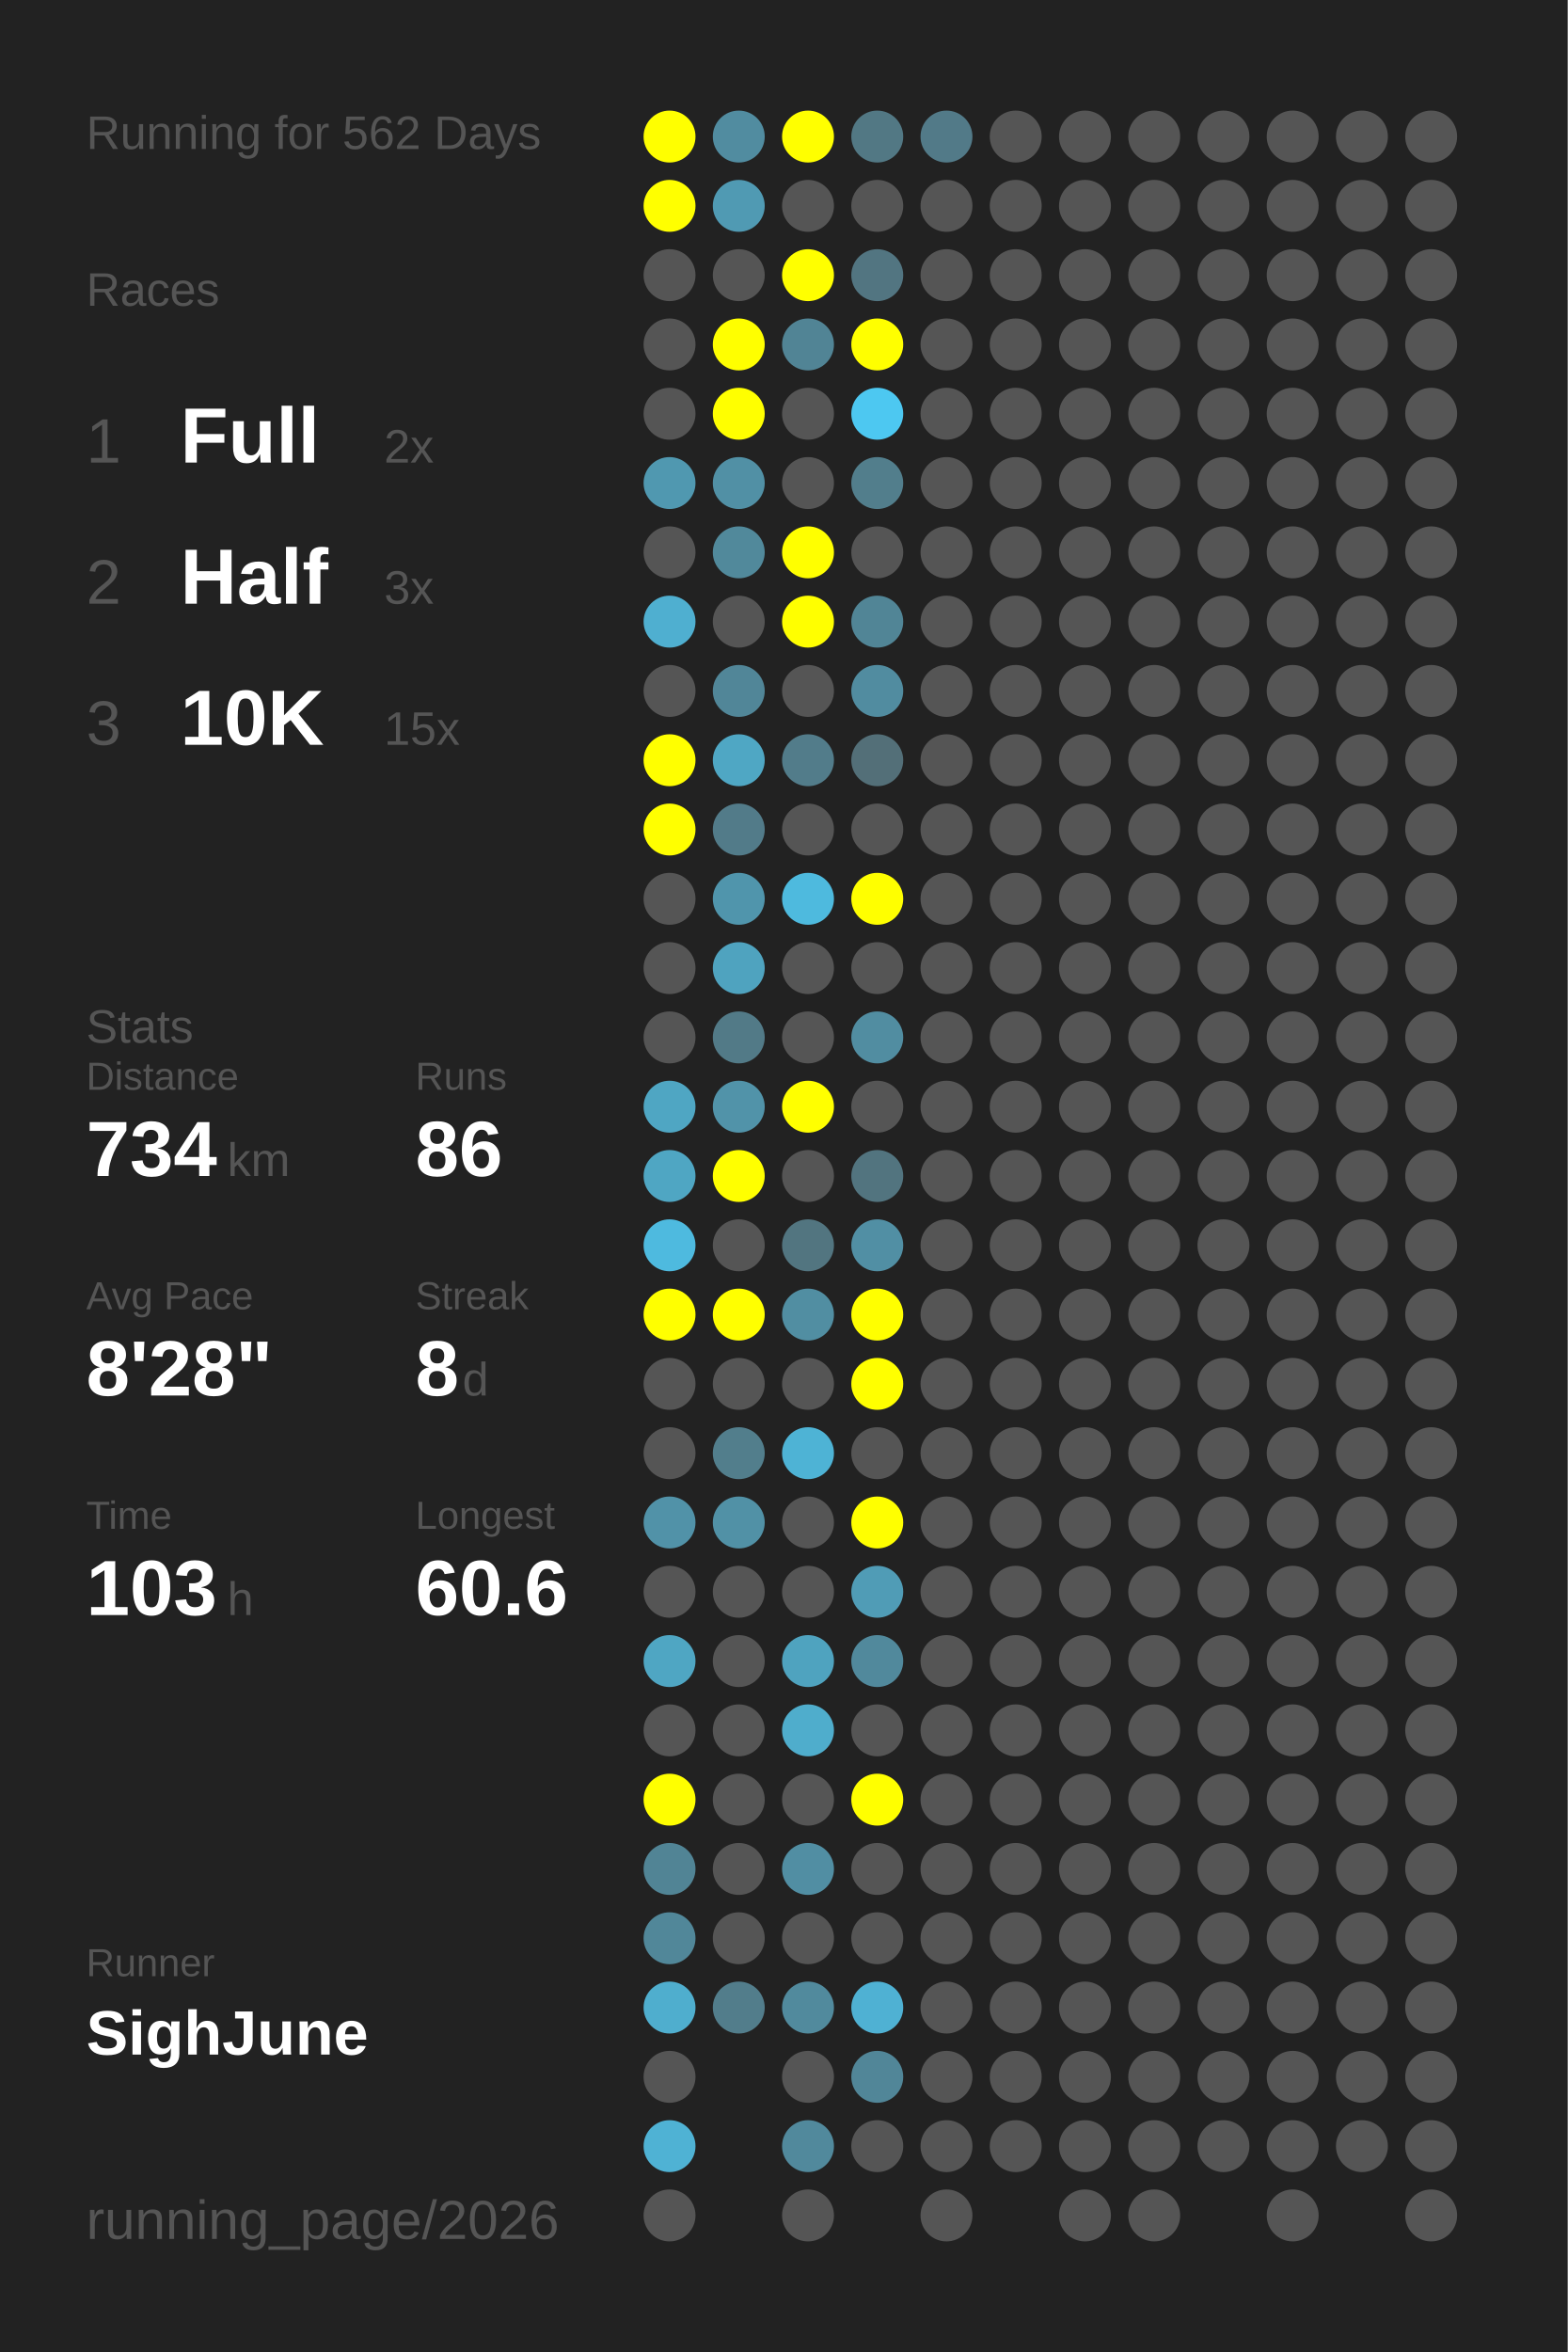
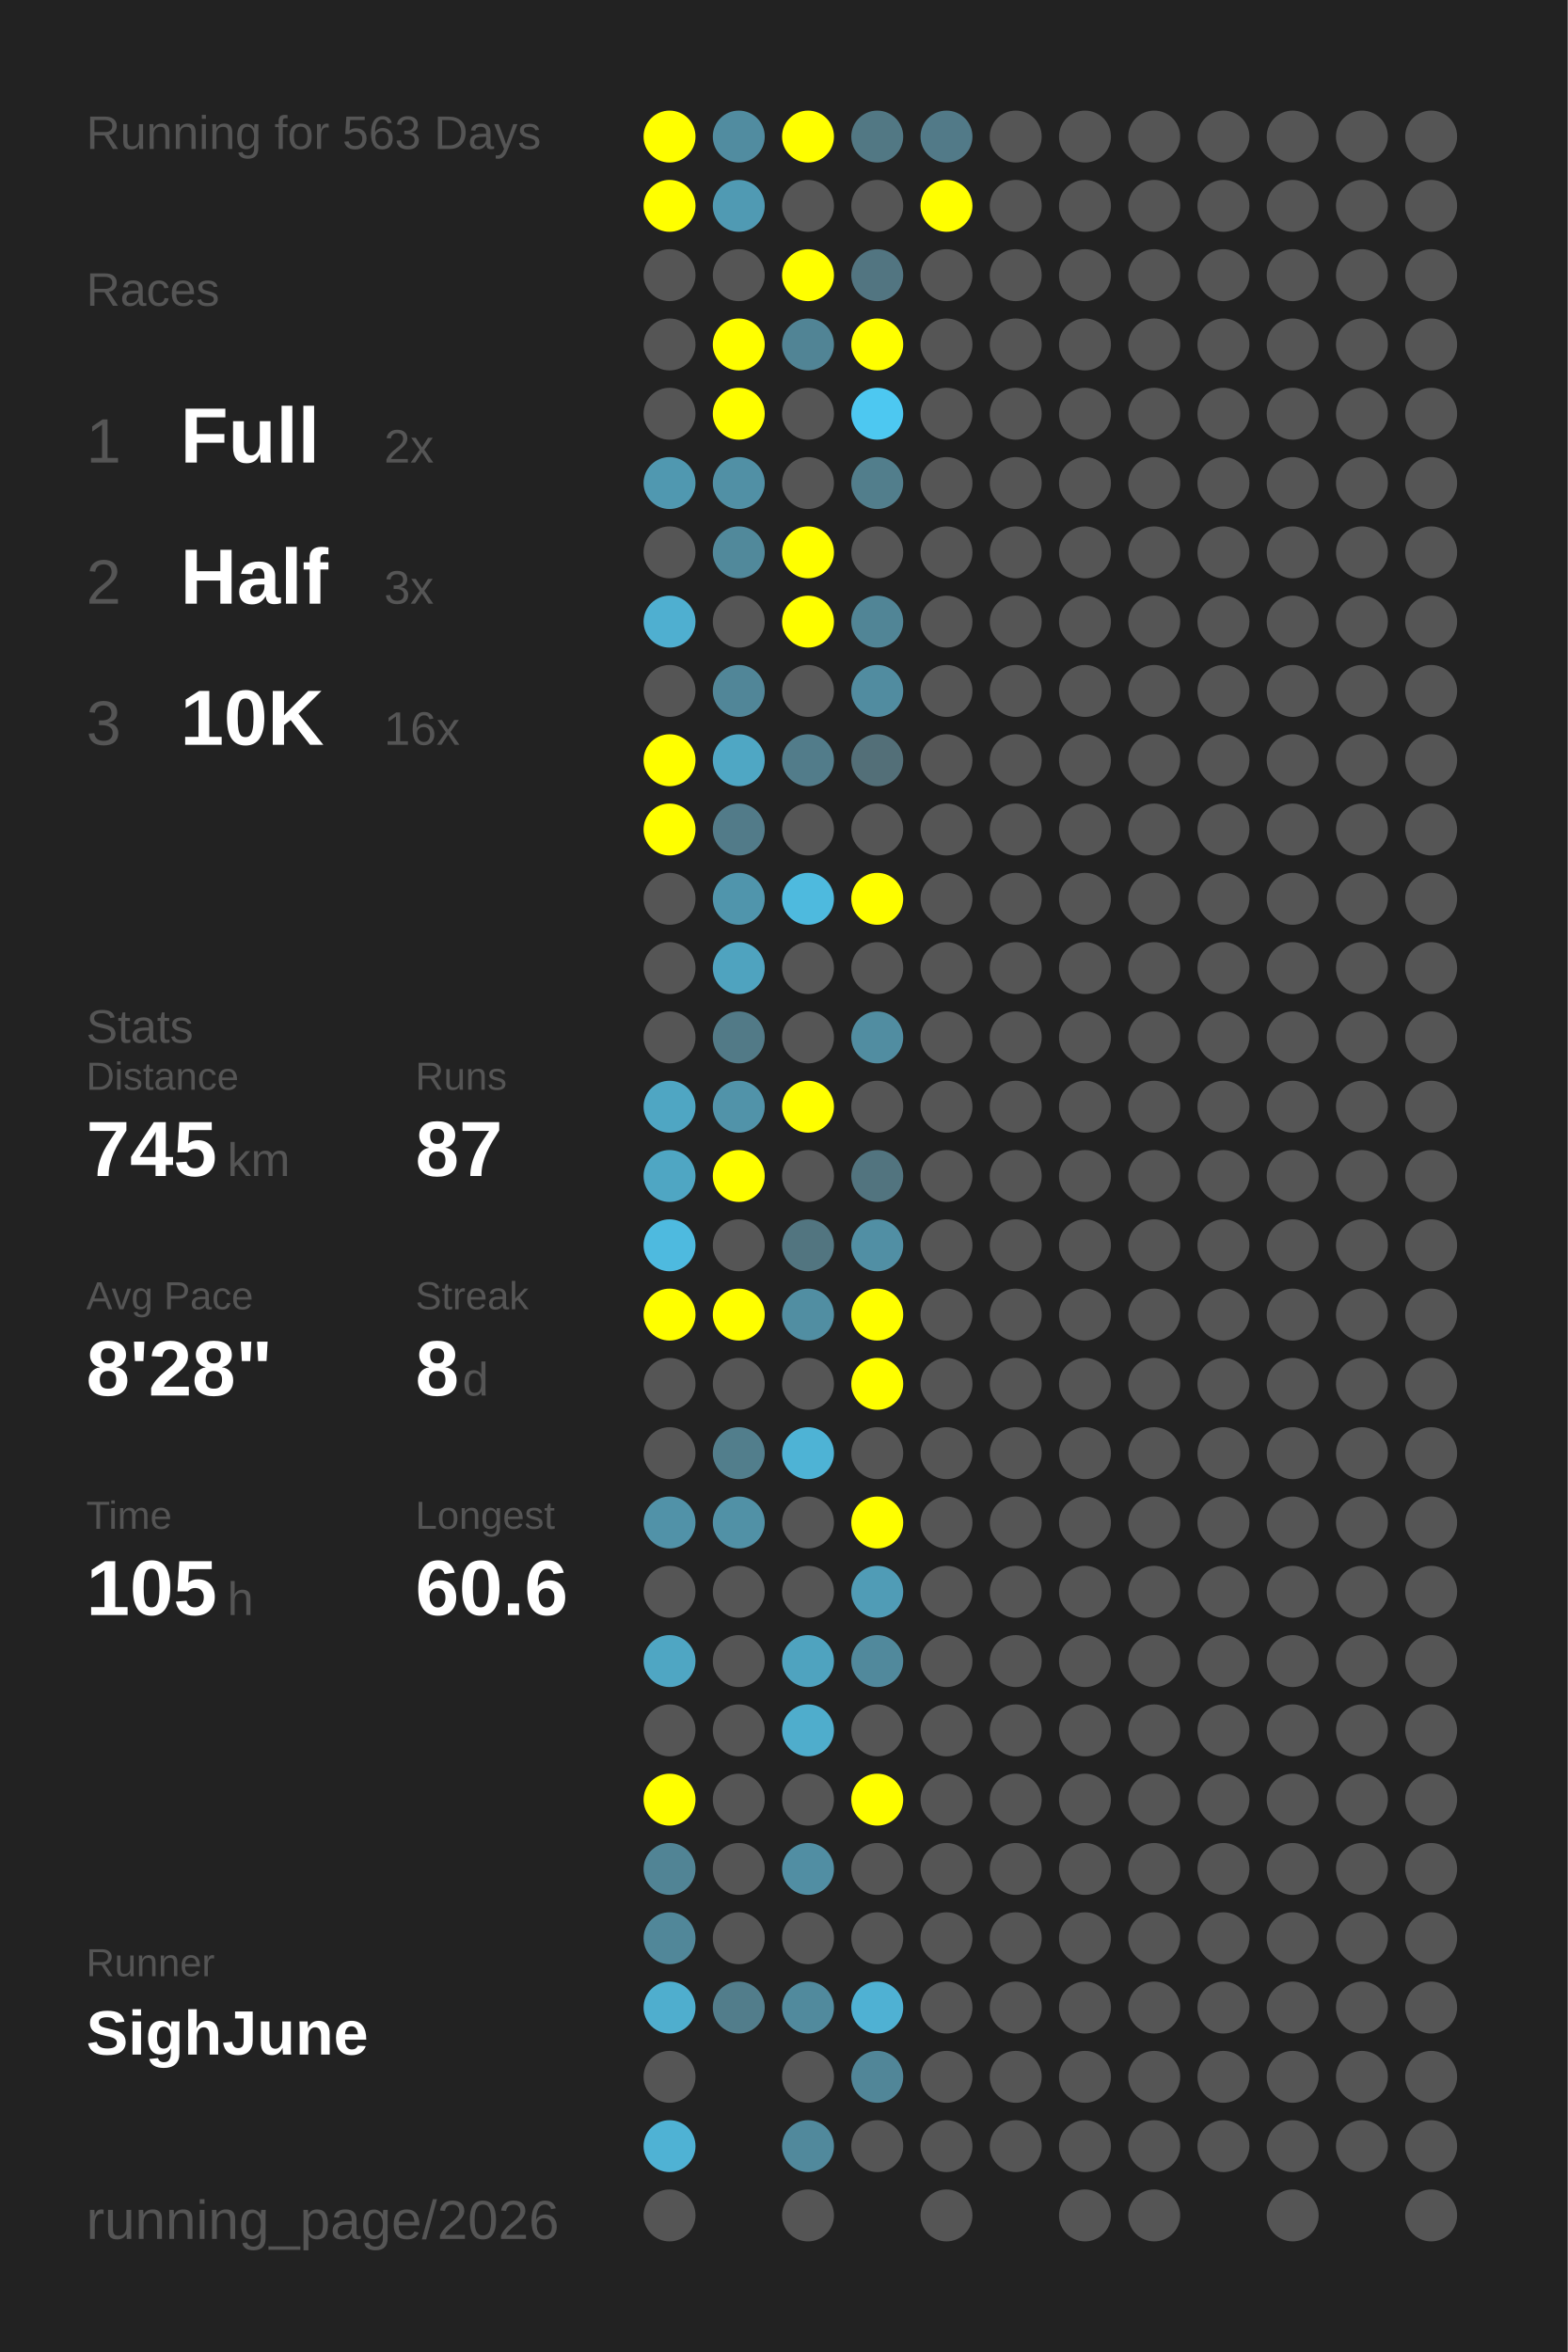
<svg xmlns="http://www.w3.org/2000/svg" baseProfile="full" height="300mm" version="1.1" viewBox="0,0,200,300" width="200mm">
  <defs />
  <rect fill="#222222" height="300" width="200" x="0" y="0" />
-   <text fill="#555555" style="font-size:6px; font-family:Arial;" x="11" y="19">Running for 562 Days</text>
+   <text fill="#555555" style="font-size:6px; font-family:Arial;" x="11" y="19">Running for 563 Days</text>
  <text fill="#555555" style="font-size:6px; font-family:Arial;" x="11" y="39">Races</text>
  <text fill="#555555" style="font-size:8px; font-family:Arial;" x="11" y="59">1</text>
  <text fill="#FFFFFF" style="font-size:10px; font-family:Arial; font-weight:bold;" x="23" y="59">Full</text>
  <text fill="#555555" style="font-size:6px; font-family:Arial;" x="49" y="59">2x</text>
  <text fill="#555555" style="font-size:8px; font-family:Arial;" x="11" y="77">2</text>
  <text fill="#FFFFFF" style="font-size:10px; font-family:Arial; font-weight:bold;" x="23" y="77">Half</text>
  <text fill="#555555" style="font-size:6px; font-family:Arial;" x="49" y="77">3x</text>
  <text fill="#555555" style="font-size:8px; font-family:Arial;" x="11" y="95">3</text>
  <text fill="#FFFFFF" style="font-size:10px; font-family:Arial; font-weight:bold;" x="23" y="95">10K</text>
-   <text fill="#555555" style="font-size:6px; font-family:Arial;" x="49" y="95">15x</text>
+   <text fill="#555555" style="font-size:6px; font-family:Arial;" x="49" y="95">16x</text>
  <text fill="#555555" style="font-size:6px; font-family:Arial;" x="11" y="133">Stats</text>
  <text fill="#555555" style="font-size:5px; font-family:Arial;" x="11" y="139">Distance</text>
-   <text fill="#FFFFFF" style="font-size:10px; font-family:Arial; font-weight:bold;" x="11" y="150">734</text>
+   <text fill="#FFFFFF" style="font-size:10px; font-family:Arial; font-weight:bold;" x="11" y="150">745</text>
  <text fill="#555555" style="font-size:6px; font-family:Arial;" x="29" y="150">km</text>
  <text fill="#555555" style="font-size:5px; font-family:Arial;" x="53" y="139">Runs</text>
-   <text fill="#FFFFFF" style="font-size:10px; font-family:Arial; font-weight:bold;" x="53" y="150">86</text>
+   <text fill="#FFFFFF" style="font-size:10px; font-family:Arial; font-weight:bold;" x="53" y="150">87</text>
  <text fill="#555555" style="font-size:5px; font-family:Arial;" x="11" y="167">Avg Pace</text>
  <text fill="#FFFFFF" style="font-size:10px; font-family:Arial; font-weight:bold;" x="11" y="178">8'28"</text>
  <text fill="#555555" style="font-size:5px; font-family:Arial;" x="53" y="167">Streak</text>
  <text fill="#FFFFFF" style="font-size:10px; font-family:Arial; font-weight:bold;" x="53" y="178">8</text>
  <text fill="#555555" style="font-size:6px; font-family:Arial;" x="59" y="178">d</text>
  <text fill="#555555" style="font-size:5px; font-family:Arial;" x="11" y="195">Time</text>
-   <text fill="#FFFFFF" style="font-size:10px; font-family:Arial; font-weight:bold;" x="11" y="206">103</text>
+   <text fill="#FFFFFF" style="font-size:10px; font-family:Arial; font-weight:bold;" x="11" y="206">105</text>
  <text fill="#555555" style="font-size:6px; font-family:Arial;" x="29" y="206">h</text>
  <text fill="#555555" style="font-size:5px; font-family:Arial;" x="53" y="195">Longest</text>
  <text fill="#FFFFFF" style="font-size:10px; font-family:Arial; font-weight:bold;" x="53" y="206">60.6</text>
  <text fill="#555555" style="font-size:5px; font-family:Arial;" x="11" y="252.065">Runner</text>
  <text fill="#FFFFFF" style="font-size:8px; font-family:Arial; font-weight:bold;" x="11" y="262.065">SighJune</text>
  <text fill="#555555" style="font-size:7px; font-family:Arial;" x="11" y="285.581">running_page/2026</text>
  <circle cx="85.417" cy="17.419" fill="#FFFF00" r="3.312" />
  <circle cx="85.417" cy="26.258" fill="#FFFF00" r="3.312" />
  <circle cx="85.417" cy="35.097" fill="#555555" r="3.312" />
  <circle cx="85.417" cy="43.935" fill="#555555" r="3.312" />
  <circle cx="85.417" cy="52.774" fill="#555555" r="3.312" />
  <circle cx="85.417" cy="61.613" fill="#5098b0" r="3.312" />
  <circle cx="85.417" cy="70.452" fill="#555555" r="3.312" />
  <circle cx="85.417" cy="79.29" fill="#4fafd0" r="3.312" />
  <circle cx="85.417" cy="88.129" fill="#555555" r="3.312" />
  <circle cx="85.417" cy="96.968" fill="#FFFF00" r="3.312" />
  <circle cx="85.417" cy="105.806" fill="#FFFF00" r="3.312" />
  <circle cx="85.417" cy="114.645" fill="#555555" r="3.312" />
  <circle cx="85.417" cy="123.484" fill="#555555" r="3.312" />
  <circle cx="85.417" cy="132.323" fill="#555555" r="3.312" />
  <circle cx="85.417" cy="141.161" fill="#4fa6c3" r="3.312" />
  <circle cx="85.417" cy="150" fill="#4fa6c3" r="3.312" />
  <circle cx="85.417" cy="158.839" fill="#4ebadf" r="3.312" />
  <circle cx="85.417" cy="167.677" fill="#FFFF00" r="3.312" />
  <circle cx="85.417" cy="176.516" fill="#555555" r="3.312" />
  <circle cx="85.417" cy="185.355" fill="#555555" r="3.312" />
  <circle cx="85.417" cy="194.194" fill="#5192a8" r="3.312" />
  <circle cx="85.417" cy="203.032" fill="#555555" r="3.312" />
  <circle cx="85.417" cy="211.871" fill="#4fa6c3" r="3.312" />
  <circle cx="85.417" cy="220.71" fill="#555555" r="3.312" />
  <circle cx="85.417" cy="229.548" fill="#FFFF00" r="3.312" />
  <circle cx="85.417" cy="238.387" fill="#518495" r="3.312" />
  <circle cx="85.417" cy="247.226" fill="#518799" r="3.312" />
  <circle cx="85.417" cy="256.065" fill="#4faece" r="3.312" />
  <circle cx="85.417" cy="264.903" fill="#555555" r="3.312" />
  <circle cx="85.417" cy="273.742" fill="#4fb2d4" r="3.312" />
  <circle cx="85.417" cy="282.581" fill="#555555" r="3.312" />
  <circle cx="94.25" cy="17.419" fill="#518ca0" r="3.312" />
  <circle cx="94.25" cy="26.258" fill="#509ab3" r="3.312" />
  <circle cx="94.25" cy="35.097" fill="#555555" r="3.312" />
  <circle cx="94.25" cy="43.935" fill="#FFFF00" r="3.312" />
  <circle cx="94.25" cy="52.774" fill="#FFFF00" r="3.312" />
  <circle cx="94.25" cy="61.613" fill="#5190a5" r="3.312" />
  <circle cx="94.25" cy="70.452" fill="#51899b" r="3.312" />
  <circle cx="94.25" cy="79.29" fill="#555555" r="3.312" />
  <circle cx="94.25" cy="88.129" fill="#518698" r="3.312" />
  <circle cx="94.25" cy="96.968" fill="#4fa7c4" r="3.312" />
  <circle cx="94.25" cy="105.806" fill="#527b89" r="3.312" />
  <circle cx="94.25" cy="114.645" fill="#5095ac" r="3.312" />
  <circle cx="94.25" cy="123.484" fill="#4fa3bf" r="3.312" />
  <circle cx="94.25" cy="132.323" fill="#527a87" r="3.312" />
  <circle cx="94.25" cy="141.161" fill="#5193a9" r="3.312" />
  <circle cx="94.25" cy="150" fill="#FFFF00" r="3.312" />
  <circle cx="94.25" cy="158.839" fill="#555555" r="3.312" />
  <circle cx="94.25" cy="167.677" fill="#FFFF00" r="3.312" />
  <circle cx="94.25" cy="176.516" fill="#555555" r="3.312" />
  <circle cx="94.25" cy="185.355" fill="#527e8c" r="3.312" />
  <circle cx="94.25" cy="194.194" fill="#5191a6" r="3.312" />
  <circle cx="94.25" cy="203.032" fill="#555555" r="3.312" />
  <circle cx="94.25" cy="211.871" fill="#555555" r="3.312" />
  <circle cx="94.25" cy="220.71" fill="#555555" r="3.312" />
  <circle cx="94.25" cy="229.548" fill="#555555" r="3.312" />
  <circle cx="94.25" cy="238.387" fill="#555555" r="3.312" />
  <circle cx="94.25" cy="247.226" fill="#555555" r="3.312" />
  <circle cx="94.25" cy="256.065" fill="#527d8b" r="3.312" />
  <circle cx="103.083" cy="17.419" fill="#FFFF00" r="3.312" />
  <circle cx="103.083" cy="26.258" fill="#555555" r="3.312" />
  <circle cx="103.083" cy="35.097" fill="#FFFF00" r="3.312" />
  <circle cx="103.083" cy="43.935" fill="#518495" r="3.312" />
  <circle cx="103.083" cy="52.774" fill="#555555" r="3.312" />
  <circle cx="103.083" cy="61.613" fill="#555555" r="3.312" />
  <circle cx="103.083" cy="70.452" fill="#FFFF00" r="3.312" />
  <circle cx="103.083" cy="79.29" fill="#FFFF00" r="3.312" />
  <circle cx="103.083" cy="88.129" fill="#555555" r="3.312" />
  <circle cx="103.083" cy="96.968" fill="#527c8a" r="3.312" />
  <circle cx="103.083" cy="105.806" fill="#555555" r="3.312" />
  <circle cx="103.083" cy="114.645" fill="#4ebade" r="3.312" />
  <circle cx="103.083" cy="123.484" fill="#555555" r="3.312" />
  <circle cx="103.083" cy="132.323" fill="#555555" r="3.312" />
  <circle cx="103.083" cy="141.161" fill="#FFFF00" r="3.312" />
  <circle cx="103.083" cy="150" fill="#555555" r="3.312" />
  <circle cx="103.083" cy="158.839" fill="#527580" r="3.312" />
  <circle cx="103.083" cy="167.677" fill="#518ea2" r="3.312" />
  <circle cx="103.083" cy="176.516" fill="#555555" r="3.312" />
  <circle cx="103.083" cy="185.355" fill="#4eb3d5" r="3.312" />
  <circle cx="103.083" cy="194.194" fill="#555555" r="3.312" />
  <circle cx="103.083" cy="203.032" fill="#555555" r="3.312" />
  <circle cx="103.083" cy="211.871" fill="#4fa3bf" r="3.312" />
  <circle cx="103.083" cy="220.71" fill="#4fadcc" r="3.312" />
  <circle cx="103.083" cy="229.548" fill="#555555" r="3.312" />
  <circle cx="103.083" cy="238.387" fill="#518ea3" r="3.312" />
  <circle cx="103.083" cy="247.226" fill="#555555" r="3.312" />
  <circle cx="103.083" cy="256.065" fill="#518a9d" r="3.312" />
  <circle cx="103.083" cy="264.903" fill="#555555" r="3.312" />
  <circle cx="103.083" cy="273.742" fill="#51899c" r="3.312" />
  <circle cx="103.083" cy="282.581" fill="#555555" r="3.312" />
  <circle cx="111.917" cy="17.419" fill="#527884" r="3.312" />
  <circle cx="111.917" cy="26.258" fill="#555555" r="3.312" />
  <circle cx="111.917" cy="35.097" fill="#527581" r="3.312" />
  <circle cx="111.917" cy="43.935" fill="#FFFF00" r="3.312" />
  <circle cx="111.917" cy="52.774" fill="#4dc8f1" r="3.312" />
  <circle cx="111.917" cy="61.613" fill="#527e8c" r="3.312" />
  <circle cx="111.917" cy="70.452" fill="#555555" r="3.312" />
  <circle cx="111.917" cy="79.29" fill="#518596" r="3.312" />
  <circle cx="111.917" cy="88.129" fill="#518ca0" r="3.312" />
  <circle cx="111.917" cy="96.968" fill="#536f78" r="3.312" />
  <circle cx="111.917" cy="105.806" fill="#555555" r="3.312" />
  <circle cx="111.917" cy="114.645" fill="#FFFF00" r="3.312" />
  <circle cx="111.917" cy="123.484" fill="#555555" r="3.312" />
  <circle cx="111.917" cy="132.323" fill="#518da1" r="3.312" />
  <circle cx="111.917" cy="141.161" fill="#555555" r="3.312" />
  <circle cx="111.917" cy="150" fill="#52747f" r="3.312" />
  <circle cx="111.917" cy="158.839" fill="#518fa4" r="3.312" />
  <circle cx="111.917" cy="167.677" fill="#FFFF00" r="3.312" />
  <circle cx="111.917" cy="176.516" fill="#FFFF00" r="3.312" />
  <circle cx="111.917" cy="185.355" fill="#555555" r="3.312" />
  <circle cx="111.917" cy="194.194" fill="#FFFF00" r="3.312" />
  <circle cx="111.917" cy="203.032" fill="#509cb6" r="3.312" />
  <circle cx="111.917" cy="211.871" fill="#51899c" r="3.312" />
  <circle cx="111.917" cy="220.71" fill="#555555" r="3.312" />
  <circle cx="111.917" cy="229.548" fill="#FFFF00" r="3.312" />
  <circle cx="111.917" cy="238.387" fill="#555555" r="3.312" />
  <circle cx="111.917" cy="247.226" fill="#555555" r="3.312" />
  <circle cx="111.917" cy="256.065" fill="#4fb1d3" r="3.312" />
  <circle cx="111.917" cy="264.903" fill="#518698" r="3.312" />
  <circle cx="111.917" cy="273.742" fill="#555555" r="3.312" />
  <circle cx="120.75" cy="17.419" fill="#527a88" r="3.312" />
-   <circle cx="120.75" cy="26.258" fill="#555555" r="3.312" />
+   <circle cx="120.75" cy="26.258" fill="#FFFF00" r="3.312" />
  <circle cx="120.75" cy="35.097" fill="#555555" r="3.312" />
  <circle cx="120.75" cy="43.935" fill="#555555" r="3.312" />
  <circle cx="120.75" cy="52.774" fill="#555555" r="3.312" />
  <circle cx="120.75" cy="61.613" fill="#555555" r="3.312" />
  <circle cx="120.75" cy="70.452" fill="#555555" r="3.312" />
  <circle cx="120.75" cy="79.29" fill="#555555" r="3.312" />
  <circle cx="120.75" cy="88.129" fill="#555555" r="3.312" />
  <circle cx="120.75" cy="96.968" fill="#555555" r="3.312" />
  <circle cx="120.75" cy="105.806" fill="#555555" r="3.312" />
  <circle cx="120.75" cy="114.645" fill="#555555" r="3.312" />
  <circle cx="120.75" cy="123.484" fill="#555555" r="3.312" />
  <circle cx="120.75" cy="132.323" fill="#555555" r="3.312" />
  <circle cx="120.75" cy="141.161" fill="#555555" r="3.312" />
  <circle cx="120.75" cy="150" fill="#555555" r="3.312" />
  <circle cx="120.75" cy="158.839" fill="#555555" r="3.312" />
  <circle cx="120.75" cy="167.677" fill="#555555" r="3.312" />
  <circle cx="120.75" cy="176.516" fill="#555555" r="3.312" />
  <circle cx="120.75" cy="185.355" fill="#555555" r="3.312" />
  <circle cx="120.75" cy="194.194" fill="#555555" r="3.312" />
  <circle cx="120.75" cy="203.032" fill="#555555" r="3.312" />
  <circle cx="120.75" cy="211.871" fill="#555555" r="3.312" />
  <circle cx="120.75" cy="220.71" fill="#555555" r="3.312" />
  <circle cx="120.75" cy="229.548" fill="#555555" r="3.312" />
  <circle cx="120.75" cy="238.387" fill="#555555" r="3.312" />
  <circle cx="120.75" cy="247.226" fill="#555555" r="3.312" />
  <circle cx="120.75" cy="256.065" fill="#555555" r="3.312" />
  <circle cx="120.75" cy="264.903" fill="#555555" r="3.312" />
  <circle cx="120.75" cy="273.742" fill="#555555" r="3.312" />
  <circle cx="120.75" cy="282.581" fill="#555555" r="3.312" />
  <circle cx="129.583" cy="17.419" fill="#555555" r="3.312" />
  <circle cx="129.583" cy="26.258" fill="#555555" r="3.312" />
  <circle cx="129.583" cy="35.097" fill="#555555" r="3.312" />
  <circle cx="129.583" cy="43.935" fill="#555555" r="3.312" />
  <circle cx="129.583" cy="52.774" fill="#555555" r="3.312" />
  <circle cx="129.583" cy="61.613" fill="#555555" r="3.312" />
  <circle cx="129.583" cy="70.452" fill="#555555" r="3.312" />
  <circle cx="129.583" cy="79.29" fill="#555555" r="3.312" />
  <circle cx="129.583" cy="88.129" fill="#555555" r="3.312" />
  <circle cx="129.583" cy="96.968" fill="#555555" r="3.312" />
  <circle cx="129.583" cy="105.806" fill="#555555" r="3.312" />
  <circle cx="129.583" cy="114.645" fill="#555555" r="3.312" />
  <circle cx="129.583" cy="123.484" fill="#555555" r="3.312" />
  <circle cx="129.583" cy="132.323" fill="#555555" r="3.312" />
  <circle cx="129.583" cy="141.161" fill="#555555" r="3.312" />
  <circle cx="129.583" cy="150" fill="#555555" r="3.312" />
  <circle cx="129.583" cy="158.839" fill="#555555" r="3.312" />
  <circle cx="129.583" cy="167.677" fill="#555555" r="3.312" />
  <circle cx="129.583" cy="176.516" fill="#555555" r="3.312" />
  <circle cx="129.583" cy="185.355" fill="#555555" r="3.312" />
  <circle cx="129.583" cy="194.194" fill="#555555" r="3.312" />
  <circle cx="129.583" cy="203.032" fill="#555555" r="3.312" />
  <circle cx="129.583" cy="211.871" fill="#555555" r="3.312" />
  <circle cx="129.583" cy="220.71" fill="#555555" r="3.312" />
  <circle cx="129.583" cy="229.548" fill="#555555" r="3.312" />
  <circle cx="129.583" cy="238.387" fill="#555555" r="3.312" />
  <circle cx="129.583" cy="247.226" fill="#555555" r="3.312" />
  <circle cx="129.583" cy="256.065" fill="#555555" r="3.312" />
  <circle cx="129.583" cy="264.903" fill="#555555" r="3.312" />
  <circle cx="129.583" cy="273.742" fill="#555555" r="3.312" />
  <circle cx="138.417" cy="17.419" fill="#555555" r="3.312" />
  <circle cx="138.417" cy="26.258" fill="#555555" r="3.312" />
  <circle cx="138.417" cy="35.097" fill="#555555" r="3.312" />
  <circle cx="138.417" cy="43.935" fill="#555555" r="3.312" />
  <circle cx="138.417" cy="52.774" fill="#555555" r="3.312" />
  <circle cx="138.417" cy="61.613" fill="#555555" r="3.312" />
  <circle cx="138.417" cy="70.452" fill="#555555" r="3.312" />
  <circle cx="138.417" cy="79.29" fill="#555555" r="3.312" />
  <circle cx="138.417" cy="88.129" fill="#555555" r="3.312" />
  <circle cx="138.417" cy="96.968" fill="#555555" r="3.312" />
  <circle cx="138.417" cy="105.806" fill="#555555" r="3.312" />
  <circle cx="138.417" cy="114.645" fill="#555555" r="3.312" />
  <circle cx="138.417" cy="123.484" fill="#555555" r="3.312" />
  <circle cx="138.417" cy="132.323" fill="#555555" r="3.312" />
  <circle cx="138.417" cy="141.161" fill="#555555" r="3.312" />
  <circle cx="138.417" cy="150" fill="#555555" r="3.312" />
  <circle cx="138.417" cy="158.839" fill="#555555" r="3.312" />
  <circle cx="138.417" cy="167.677" fill="#555555" r="3.312" />
  <circle cx="138.417" cy="176.516" fill="#555555" r="3.312" />
  <circle cx="138.417" cy="185.355" fill="#555555" r="3.312" />
  <circle cx="138.417" cy="194.194" fill="#555555" r="3.312" />
  <circle cx="138.417" cy="203.032" fill="#555555" r="3.312" />
  <circle cx="138.417" cy="211.871" fill="#555555" r="3.312" />
  <circle cx="138.417" cy="220.71" fill="#555555" r="3.312" />
  <circle cx="138.417" cy="229.548" fill="#555555" r="3.312" />
  <circle cx="138.417" cy="238.387" fill="#555555" r="3.312" />
  <circle cx="138.417" cy="247.226" fill="#555555" r="3.312" />
  <circle cx="138.417" cy="256.065" fill="#555555" r="3.312" />
  <circle cx="138.417" cy="264.903" fill="#555555" r="3.312" />
  <circle cx="138.417" cy="273.742" fill="#555555" r="3.312" />
  <circle cx="138.417" cy="282.581" fill="#555555" r="3.312" />
  <circle cx="147.25" cy="17.419" fill="#555555" r="3.312" />
  <circle cx="147.25" cy="26.258" fill="#555555" r="3.312" />
  <circle cx="147.25" cy="35.097" fill="#555555" r="3.312" />
  <circle cx="147.25" cy="43.935" fill="#555555" r="3.312" />
  <circle cx="147.25" cy="52.774" fill="#555555" r="3.312" />
  <circle cx="147.25" cy="61.613" fill="#555555" r="3.312" />
  <circle cx="147.25" cy="70.452" fill="#555555" r="3.312" />
  <circle cx="147.25" cy="79.29" fill="#555555" r="3.312" />
  <circle cx="147.25" cy="88.129" fill="#555555" r="3.312" />
  <circle cx="147.25" cy="96.968" fill="#555555" r="3.312" />
  <circle cx="147.25" cy="105.806" fill="#555555" r="3.312" />
  <circle cx="147.25" cy="114.645" fill="#555555" r="3.312" />
  <circle cx="147.25" cy="123.484" fill="#555555" r="3.312" />
  <circle cx="147.25" cy="132.323" fill="#555555" r="3.312" />
  <circle cx="147.25" cy="141.161" fill="#555555" r="3.312" />
  <circle cx="147.25" cy="150" fill="#555555" r="3.312" />
  <circle cx="147.25" cy="158.839" fill="#555555" r="3.312" />
  <circle cx="147.25" cy="167.677" fill="#555555" r="3.312" />
  <circle cx="147.25" cy="176.516" fill="#555555" r="3.312" />
  <circle cx="147.25" cy="185.355" fill="#555555" r="3.312" />
  <circle cx="147.25" cy="194.194" fill="#555555" r="3.312" />
  <circle cx="147.25" cy="203.032" fill="#555555" r="3.312" />
  <circle cx="147.25" cy="211.871" fill="#555555" r="3.312" />
  <circle cx="147.25" cy="220.71" fill="#555555" r="3.312" />
  <circle cx="147.25" cy="229.548" fill="#555555" r="3.312" />
  <circle cx="147.25" cy="238.387" fill="#555555" r="3.312" />
  <circle cx="147.25" cy="247.226" fill="#555555" r="3.312" />
  <circle cx="147.25" cy="256.065" fill="#555555" r="3.312" />
  <circle cx="147.25" cy="264.903" fill="#555555" r="3.312" />
  <circle cx="147.25" cy="273.742" fill="#555555" r="3.312" />
  <circle cx="147.25" cy="282.581" fill="#555555" r="3.312" />
  <circle cx="156.083" cy="17.419" fill="#555555" r="3.312" />
  <circle cx="156.083" cy="26.258" fill="#555555" r="3.312" />
  <circle cx="156.083" cy="35.097" fill="#555555" r="3.312" />
  <circle cx="156.083" cy="43.935" fill="#555555" r="3.312" />
  <circle cx="156.083" cy="52.774" fill="#555555" r="3.312" />
  <circle cx="156.083" cy="61.613" fill="#555555" r="3.312" />
  <circle cx="156.083" cy="70.452" fill="#555555" r="3.312" />
  <circle cx="156.083" cy="79.29" fill="#555555" r="3.312" />
  <circle cx="156.083" cy="88.129" fill="#555555" r="3.312" />
  <circle cx="156.083" cy="96.968" fill="#555555" r="3.312" />
  <circle cx="156.083" cy="105.806" fill="#555555" r="3.312" />
  <circle cx="156.083" cy="114.645" fill="#555555" r="3.312" />
  <circle cx="156.083" cy="123.484" fill="#555555" r="3.312" />
  <circle cx="156.083" cy="132.323" fill="#555555" r="3.312" />
  <circle cx="156.083" cy="141.161" fill="#555555" r="3.312" />
  <circle cx="156.083" cy="150" fill="#555555" r="3.312" />
  <circle cx="156.083" cy="158.839" fill="#555555" r="3.312" />
  <circle cx="156.083" cy="167.677" fill="#555555" r="3.312" />
  <circle cx="156.083" cy="176.516" fill="#555555" r="3.312" />
  <circle cx="156.083" cy="185.355" fill="#555555" r="3.312" />
  <circle cx="156.083" cy="194.194" fill="#555555" r="3.312" />
  <circle cx="156.083" cy="203.032" fill="#555555" r="3.312" />
  <circle cx="156.083" cy="211.871" fill="#555555" r="3.312" />
  <circle cx="156.083" cy="220.71" fill="#555555" r="3.312" />
  <circle cx="156.083" cy="229.548" fill="#555555" r="3.312" />
  <circle cx="156.083" cy="238.387" fill="#555555" r="3.312" />
  <circle cx="156.083" cy="247.226" fill="#555555" r="3.312" />
  <circle cx="156.083" cy="256.065" fill="#555555" r="3.312" />
  <circle cx="156.083" cy="264.903" fill="#555555" r="3.312" />
  <circle cx="156.083" cy="273.742" fill="#555555" r="3.312" />
  <circle cx="164.917" cy="17.419" fill="#555555" r="3.312" />
  <circle cx="164.917" cy="26.258" fill="#555555" r="3.312" />
  <circle cx="164.917" cy="35.097" fill="#555555" r="3.312" />
  <circle cx="164.917" cy="43.935" fill="#555555" r="3.312" />
  <circle cx="164.917" cy="52.774" fill="#555555" r="3.312" />
  <circle cx="164.917" cy="61.613" fill="#555555" r="3.312" />
  <circle cx="164.917" cy="70.452" fill="#555555" r="3.312" />
  <circle cx="164.917" cy="79.29" fill="#555555" r="3.312" />
  <circle cx="164.917" cy="88.129" fill="#555555" r="3.312" />
  <circle cx="164.917" cy="96.968" fill="#555555" r="3.312" />
  <circle cx="164.917" cy="105.806" fill="#555555" r="3.312" />
  <circle cx="164.917" cy="114.645" fill="#555555" r="3.312" />
  <circle cx="164.917" cy="123.484" fill="#555555" r="3.312" />
  <circle cx="164.917" cy="132.323" fill="#555555" r="3.312" />
  <circle cx="164.917" cy="141.161" fill="#555555" r="3.312" />
  <circle cx="164.917" cy="150" fill="#555555" r="3.312" />
  <circle cx="164.917" cy="158.839" fill="#555555" r="3.312" />
  <circle cx="164.917" cy="167.677" fill="#555555" r="3.312" />
  <circle cx="164.917" cy="176.516" fill="#555555" r="3.312" />
  <circle cx="164.917" cy="185.355" fill="#555555" r="3.312" />
  <circle cx="164.917" cy="194.194" fill="#555555" r="3.312" />
  <circle cx="164.917" cy="203.032" fill="#555555" r="3.312" />
  <circle cx="164.917" cy="211.871" fill="#555555" r="3.312" />
  <circle cx="164.917" cy="220.71" fill="#555555" r="3.312" />
  <circle cx="164.917" cy="229.548" fill="#555555" r="3.312" />
  <circle cx="164.917" cy="238.387" fill="#555555" r="3.312" />
  <circle cx="164.917" cy="247.226" fill="#555555" r="3.312" />
  <circle cx="164.917" cy="256.065" fill="#555555" r="3.312" />
  <circle cx="164.917" cy="264.903" fill="#555555" r="3.312" />
  <circle cx="164.917" cy="273.742" fill="#555555" r="3.312" />
  <circle cx="164.917" cy="282.581" fill="#555555" r="3.312" />
  <circle cx="173.75" cy="17.419" fill="#555555" r="3.312" />
  <circle cx="173.75" cy="26.258" fill="#555555" r="3.312" />
  <circle cx="173.75" cy="35.097" fill="#555555" r="3.312" />
  <circle cx="173.75" cy="43.935" fill="#555555" r="3.312" />
  <circle cx="173.75" cy="52.774" fill="#555555" r="3.312" />
  <circle cx="173.75" cy="61.613" fill="#555555" r="3.312" />
  <circle cx="173.75" cy="70.452" fill="#555555" r="3.312" />
  <circle cx="173.75" cy="79.29" fill="#555555" r="3.312" />
  <circle cx="173.75" cy="88.129" fill="#555555" r="3.312" />
  <circle cx="173.75" cy="96.968" fill="#555555" r="3.312" />
  <circle cx="173.75" cy="105.806" fill="#555555" r="3.312" />
  <circle cx="173.75" cy="114.645" fill="#555555" r="3.312" />
  <circle cx="173.75" cy="123.484" fill="#555555" r="3.312" />
  <circle cx="173.75" cy="132.323" fill="#555555" r="3.312" />
  <circle cx="173.75" cy="141.161" fill="#555555" r="3.312" />
  <circle cx="173.75" cy="150" fill="#555555" r="3.312" />
  <circle cx="173.75" cy="158.839" fill="#555555" r="3.312" />
  <circle cx="173.75" cy="167.677" fill="#555555" r="3.312" />
  <circle cx="173.75" cy="176.516" fill="#555555" r="3.312" />
  <circle cx="173.75" cy="185.355" fill="#555555" r="3.312" />
  <circle cx="173.75" cy="194.194" fill="#555555" r="3.312" />
  <circle cx="173.75" cy="203.032" fill="#555555" r="3.312" />
  <circle cx="173.75" cy="211.871" fill="#555555" r="3.312" />
  <circle cx="173.75" cy="220.71" fill="#555555" r="3.312" />
  <circle cx="173.75" cy="229.548" fill="#555555" r="3.312" />
  <circle cx="173.75" cy="238.387" fill="#555555" r="3.312" />
  <circle cx="173.75" cy="247.226" fill="#555555" r="3.312" />
  <circle cx="173.75" cy="256.065" fill="#555555" r="3.312" />
  <circle cx="173.75" cy="264.903" fill="#555555" r="3.312" />
  <circle cx="173.75" cy="273.742" fill="#555555" r="3.312" />
  <circle cx="182.583" cy="17.419" fill="#555555" r="3.312" />
  <circle cx="182.583" cy="26.258" fill="#555555" r="3.312" />
  <circle cx="182.583" cy="35.097" fill="#555555" r="3.312" />
  <circle cx="182.583" cy="43.935" fill="#555555" r="3.312" />
  <circle cx="182.583" cy="52.774" fill="#555555" r="3.312" />
  <circle cx="182.583" cy="61.613" fill="#555555" r="3.312" />
  <circle cx="182.583" cy="70.452" fill="#555555" r="3.312" />
  <circle cx="182.583" cy="79.29" fill="#555555" r="3.312" />
  <circle cx="182.583" cy="88.129" fill="#555555" r="3.312" />
  <circle cx="182.583" cy="96.968" fill="#555555" r="3.312" />
  <circle cx="182.583" cy="105.806" fill="#555555" r="3.312" />
  <circle cx="182.583" cy="114.645" fill="#555555" r="3.312" />
  <circle cx="182.583" cy="123.484" fill="#555555" r="3.312" />
  <circle cx="182.583" cy="132.323" fill="#555555" r="3.312" />
  <circle cx="182.583" cy="141.161" fill="#555555" r="3.312" />
  <circle cx="182.583" cy="150" fill="#555555" r="3.312" />
  <circle cx="182.583" cy="158.839" fill="#555555" r="3.312" />
  <circle cx="182.583" cy="167.677" fill="#555555" r="3.312" />
  <circle cx="182.583" cy="176.516" fill="#555555" r="3.312" />
  <circle cx="182.583" cy="185.355" fill="#555555" r="3.312" />
  <circle cx="182.583" cy="194.194" fill="#555555" r="3.312" />
  <circle cx="182.583" cy="203.032" fill="#555555" r="3.312" />
  <circle cx="182.583" cy="211.871" fill="#555555" r="3.312" />
  <circle cx="182.583" cy="220.71" fill="#555555" r="3.312" />
  <circle cx="182.583" cy="229.548" fill="#555555" r="3.312" />
  <circle cx="182.583" cy="238.387" fill="#555555" r="3.312" />
  <circle cx="182.583" cy="247.226" fill="#555555" r="3.312" />
  <circle cx="182.583" cy="256.065" fill="#555555" r="3.312" />
  <circle cx="182.583" cy="264.903" fill="#555555" r="3.312" />
  <circle cx="182.583" cy="273.742" fill="#555555" r="3.312" />
  <circle cx="182.583" cy="282.581" fill="#555555" r="3.312" />
</svg>
